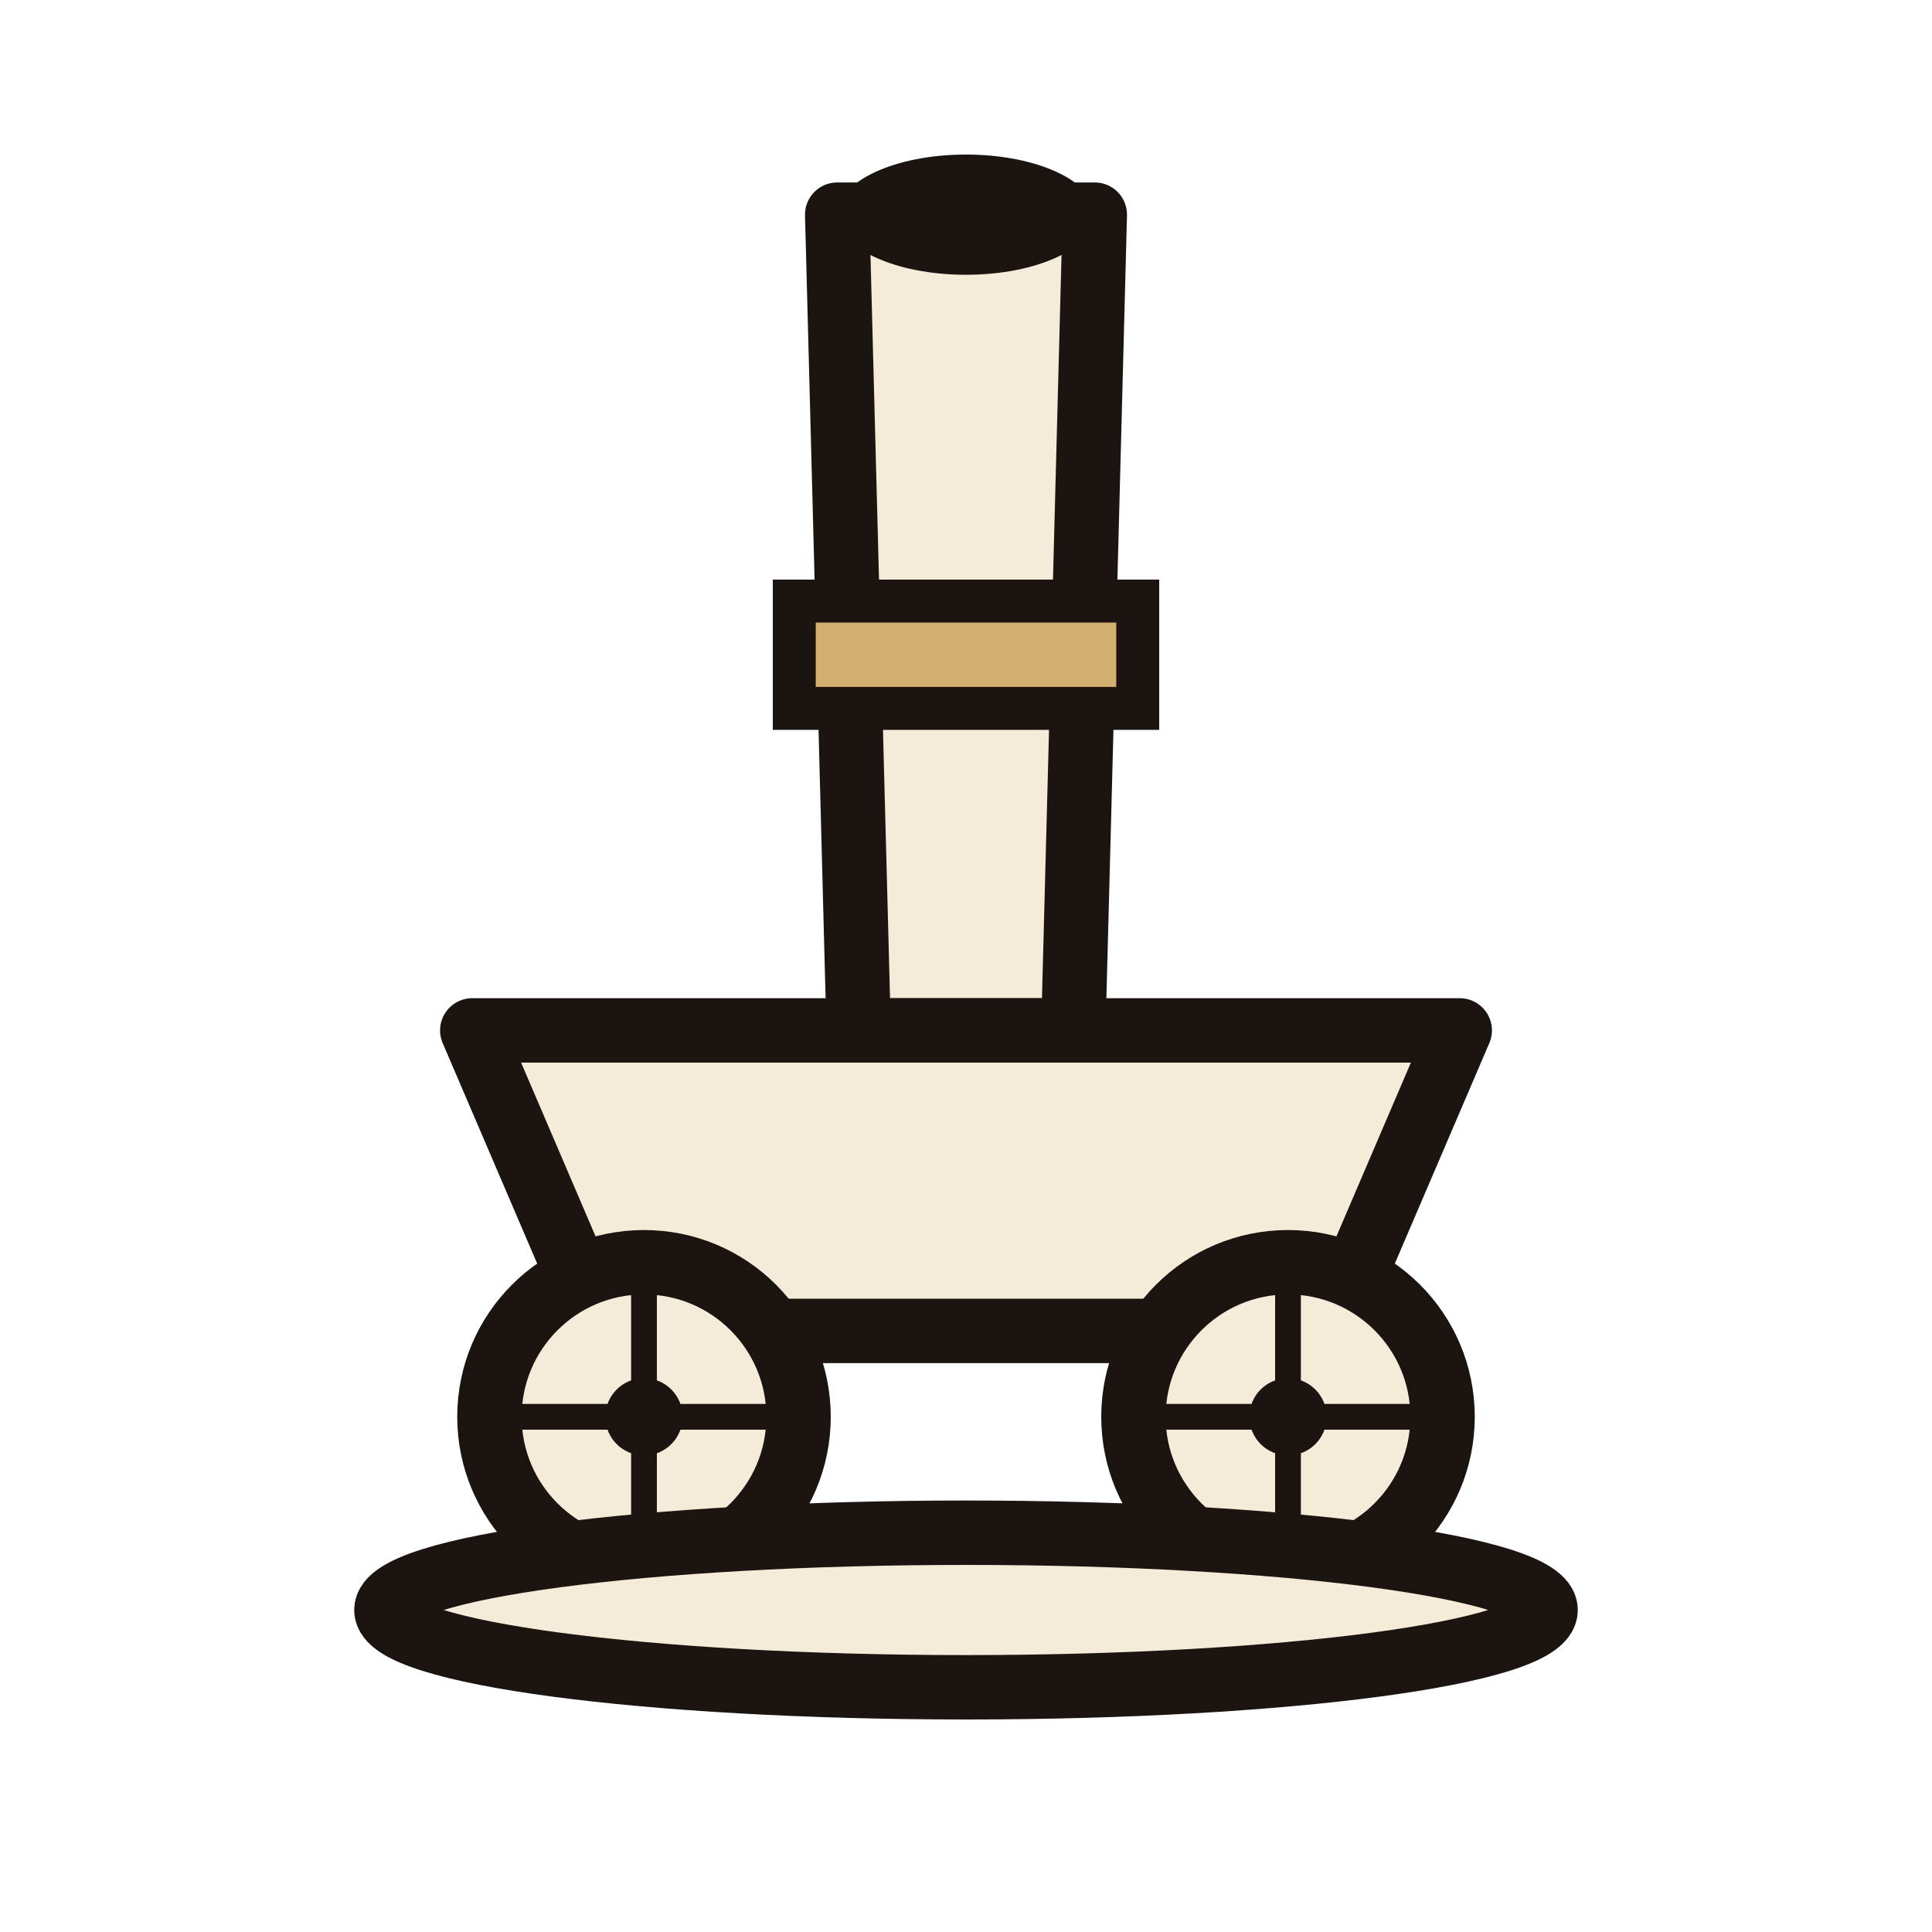
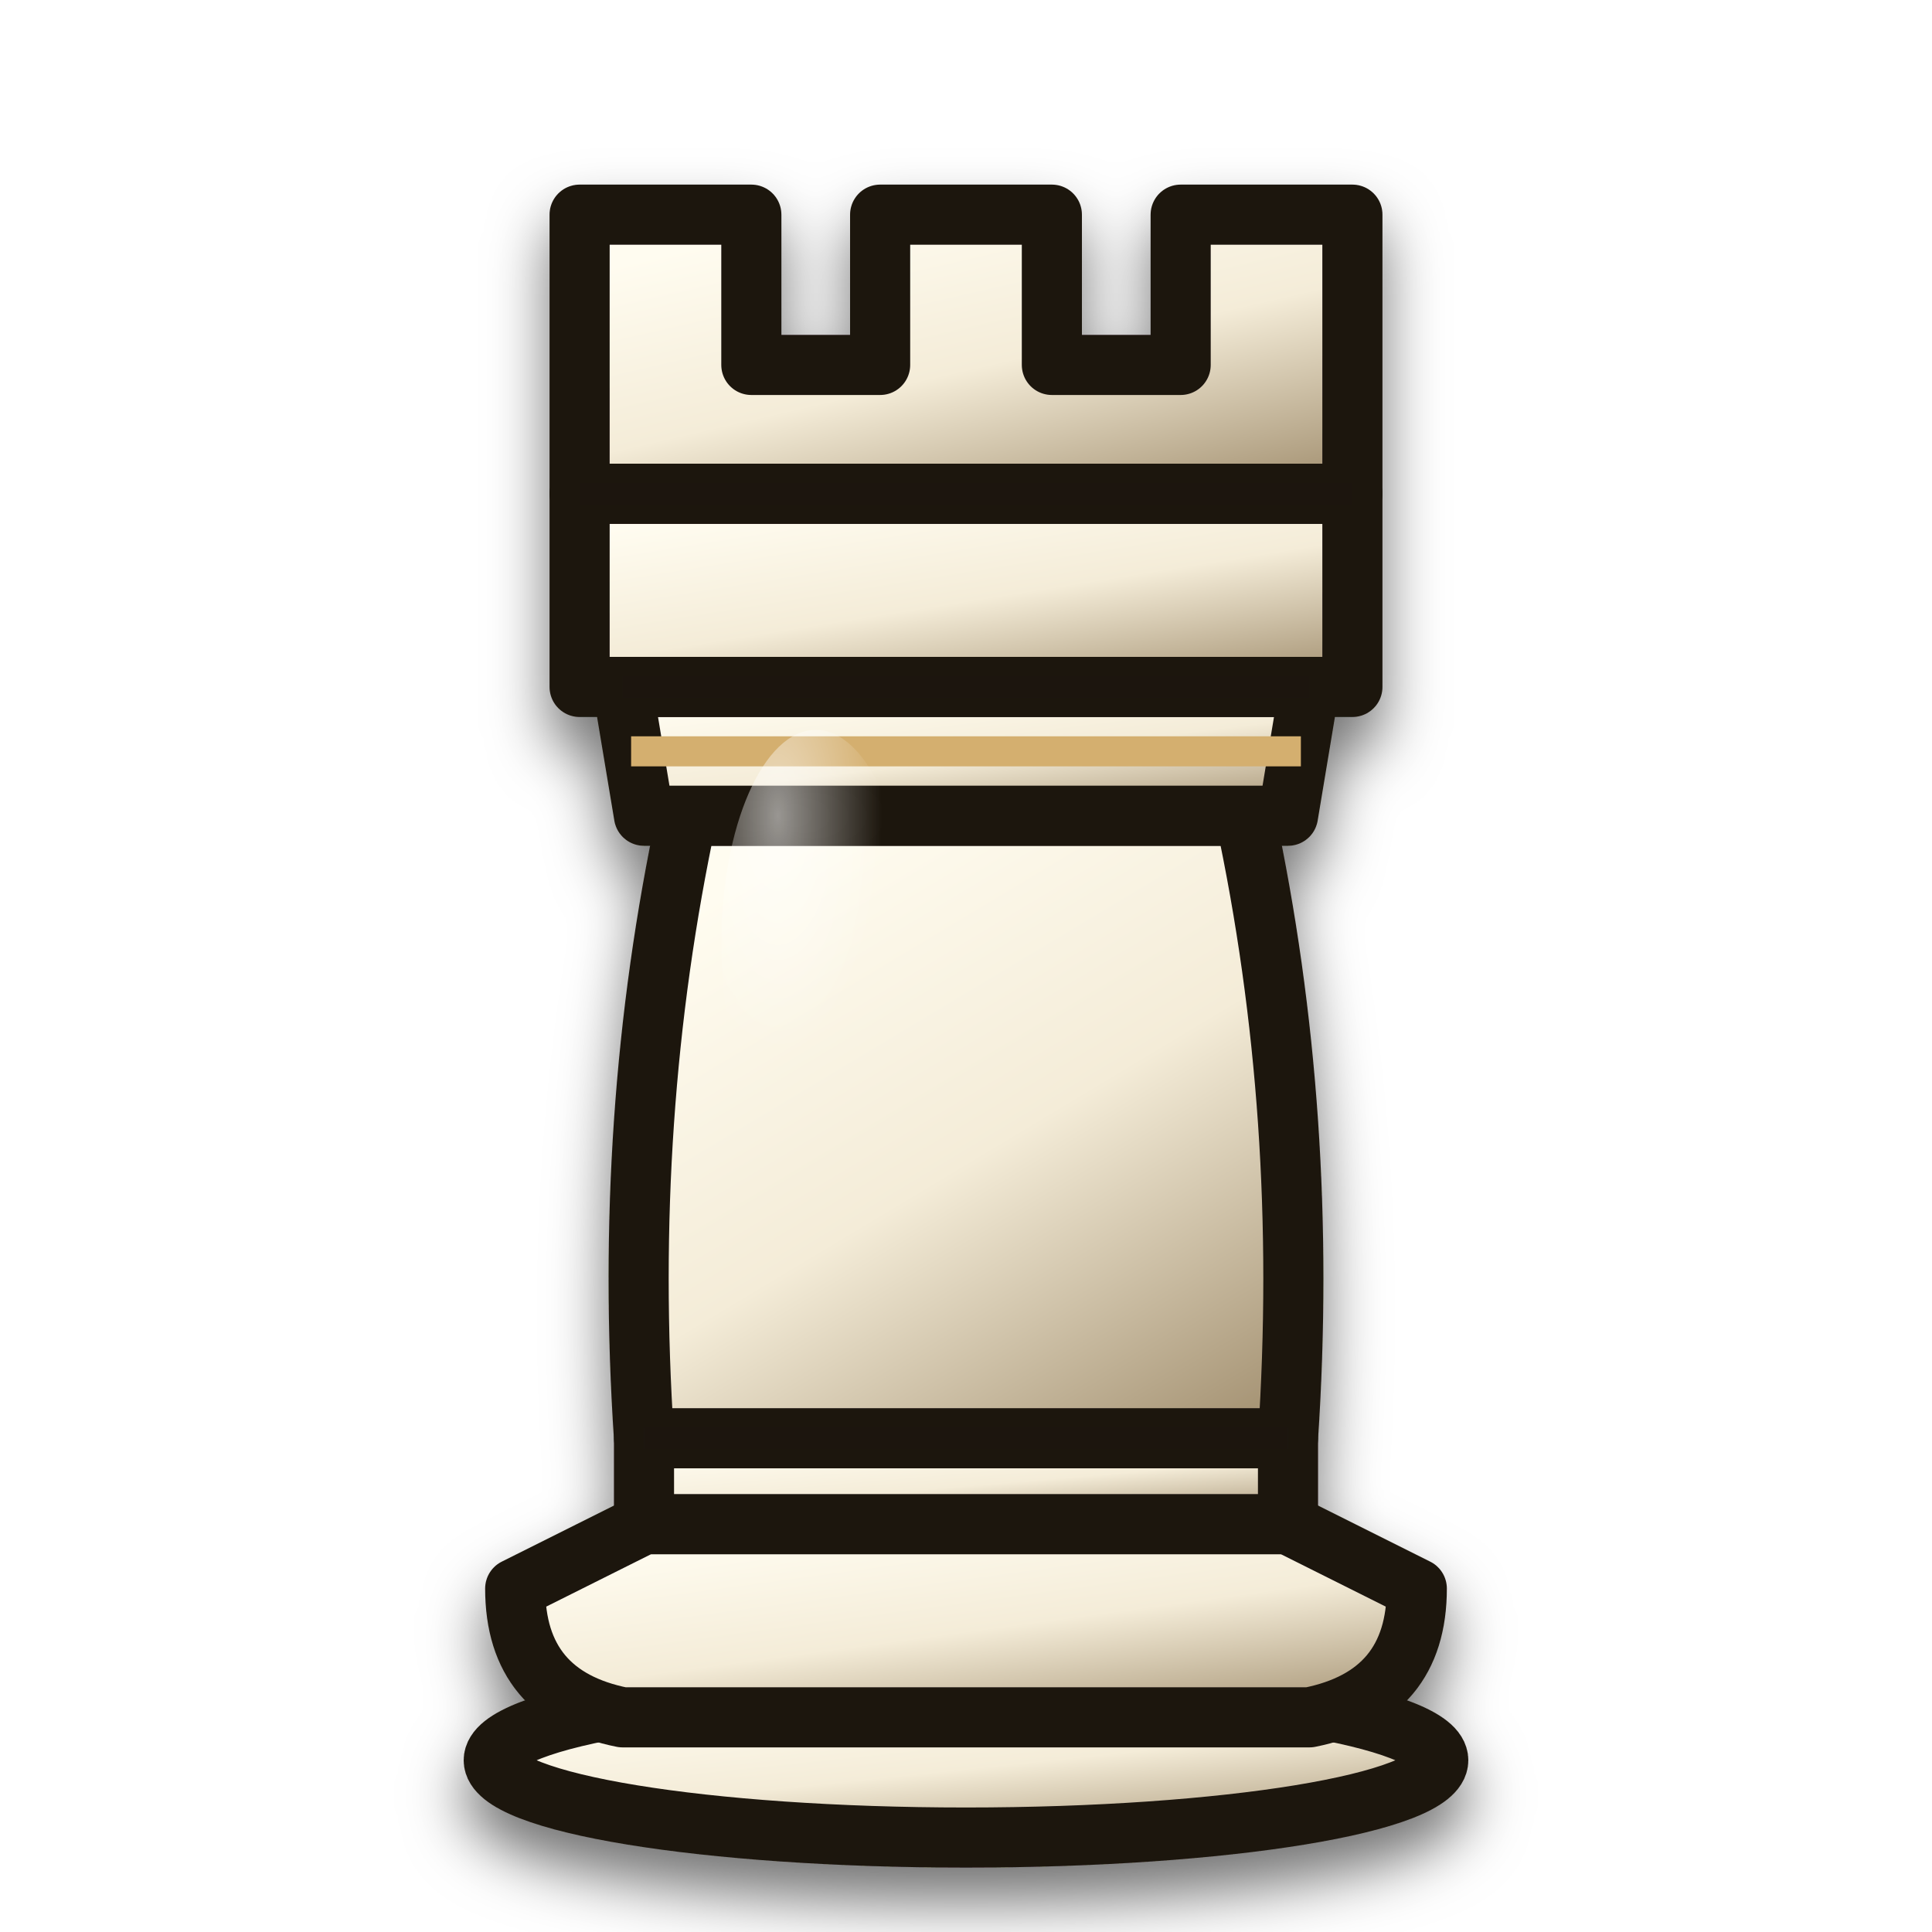
<svg xmlns="http://www.w3.org/2000/svg" viewBox="0 0 45 45">
-   <g fill="#F4ECD8" stroke="#1B1410" stroke-width="1.5" stroke-linejoin="round">
-     <path d="M 19.5 5 L 25.5 5 L 25 24 L 20 24 Z" />
-     <path d="M 11 24 L 34 24 L 31 31 L 14 31 Z" />
-     <circle cx="15" cy="33" r="3.6" />
-     <circle cx="30" cy="33" r="3.6" />
-     <ellipse cx="22.5" cy="37.5" rx="13.5" ry="1.8" />
+   <defs>
+     <linearGradient id="b" x1="0.25" y1="0.05" x2="0.85" y2="1">
+       <stop offset="0%" stop-color="#FFFCF0" />
+       <stop offset="50%" stop-color="#F4ECD8" />
+       <stop offset="100%" stop-color="#A89677" />
+     </linearGradient>
+     <radialGradient id="h" cx="0.3" cy="0.2" r="0.55">
+       <stop offset="0%" stop-color="#FFFFFF" stop-opacity="0.55" />
+       <stop offset="100%" stop-color="#FFFFFF" stop-opacity="0" />
+     </radialGradient>
+     <filter id="dr" x="-20%" y="-10%" width="140%" height="130%">
+       <feGaussianBlur in="SourceAlpha" stdDeviation="0.7" />
+       <feOffset dy="0.8" />
+       <feComponentTransfer>
+         <feFuncA type="linear" slope="0.55" />
+       </feComponentTransfer>
+       <feMerge>
+         <feMergeNode />
+         <feMergeNode in="SourceGraphic" />
+       </feMerge>
+     </filter>
+   </defs>
+   <g filter="url(#dr)" stroke="#1B1410" stroke-width="1.4" stroke-linejoin="round" fill="url(#b)">
+     <ellipse cx="22.5" cy="41" rx="11" ry="1.8" />
+     <path d="M 12 37 Q 12 39.5 14.5 40 L 30.5 40 Q 33 39.5 33 37 L 30 35.5 L 15 35.5 Z" />
+     <path d="M 15 33.5 L 30 33.5 L 30 35.5 L 15 35.5 Z" />
+     <path d="M 16 19 Q 14.5 26 15 33.5 L 30 33.5 Q 30.5 26 29 19 Z" />
+     <path d="M 14.5 16 L 30.5 16 L 30 19 L 15 19 Z" />
+     <rect x="13.5" y="11.5" width="18" height="4.5" />
+     <path d="M 13.5 11.5 L 13.5 5 L 17.5 5 L 17.5 8.5 L 20.5 8.5 L 20.5 5 L 24.5 5 L 24.5 8.5 L 27.5 8.5 L 27.5 5 L 31.5 5 L 31.5 11.5 Z" />
  </g>
-   <ellipse cx="22.5" cy="5" rx="3" ry="1.4" fill="#1B1410" />
-   <rect x="18.5" y="14" width="8" height="2.5" fill="#D4AF6F" stroke="#1B1410" stroke-width="1" />
-   <circle cx="15" cy="33" r="0.9" fill="#1B1410" />
-   <circle cx="30" cy="33" r="0.9" fill="#1B1410" />
-   <line x1="15" y1="29.5" x2="15" y2="36.5" stroke="#1B1410" stroke-width="0.6" />
-   <line x1="11.5" y1="33" x2="18.5" y2="33" stroke="#1B1410" stroke-width="0.6" />
-   <line x1="30" y1="29.5" x2="30" y2="36.5" stroke="#1B1410" stroke-width="0.6" />
-   <line x1="26.5" y1="33" x2="33.5" y2="33" stroke="#1B1410" stroke-width="0.6" />
+   <line x1="13.5" y1="11.5" x2="31.5" y2="11.5" stroke="#1B1410" stroke-width="0.5" opacity="0.5" />
+   <line x1="14.5" y1="16" x2="30.5" y2="16" stroke="#1B1410" stroke-width="0.5" opacity="0.5" />
+   <line x1="15" y1="33.5" x2="30" y2="33.5" stroke="#1B1410" stroke-width="0.5" opacity="0.5" />
+   <line x1="14.7" y1="17.5" x2="30.3" y2="17.5" stroke="#D4AF6F" stroke-width="0.7" />
+   <ellipse cx="19" cy="22" rx="2.2" ry="5" fill="url(#h)" />
</svg>
